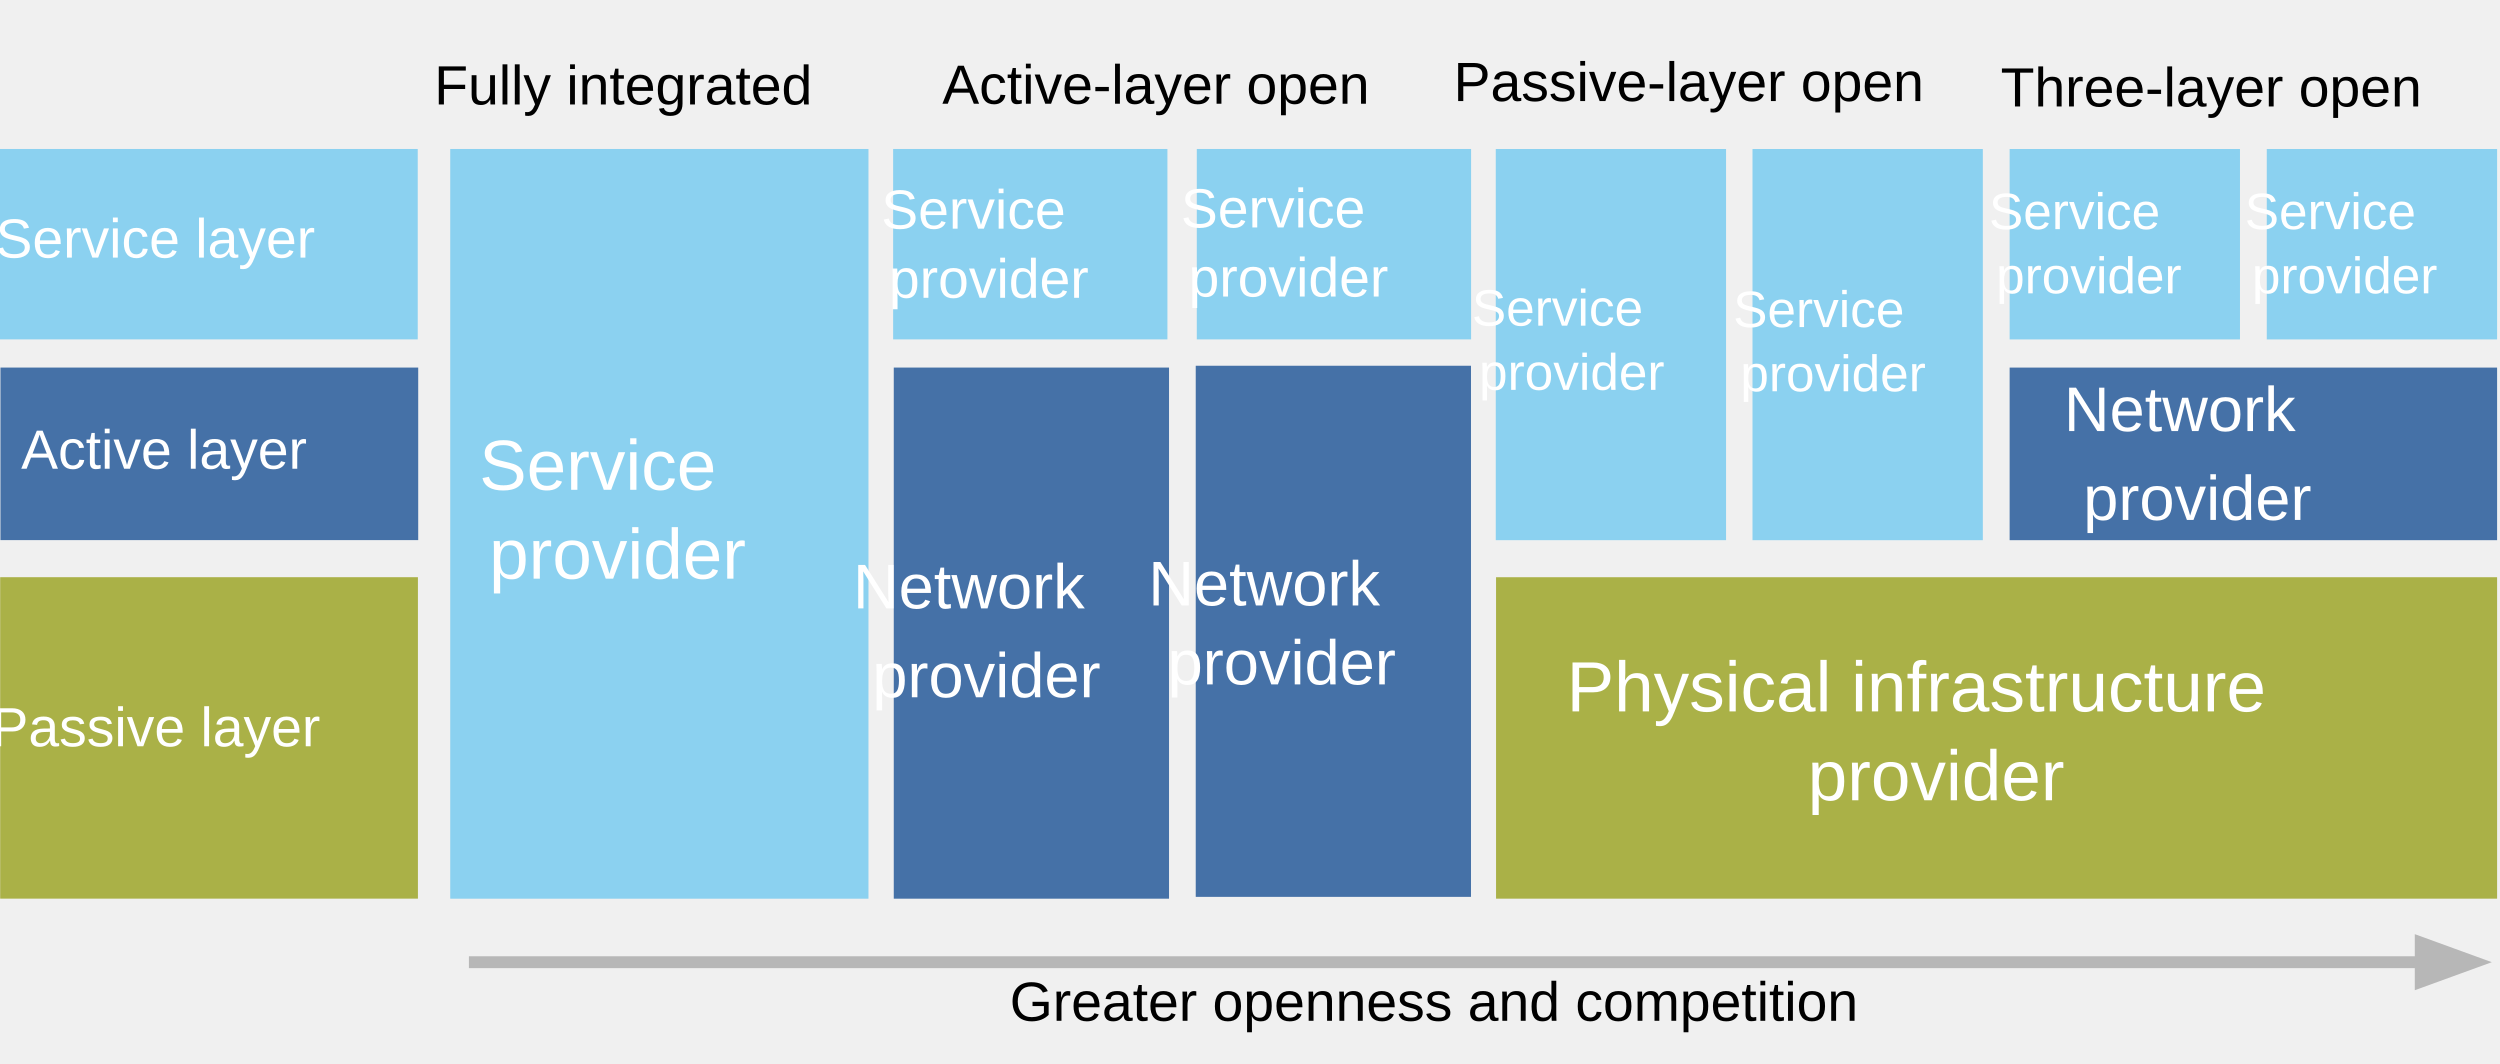
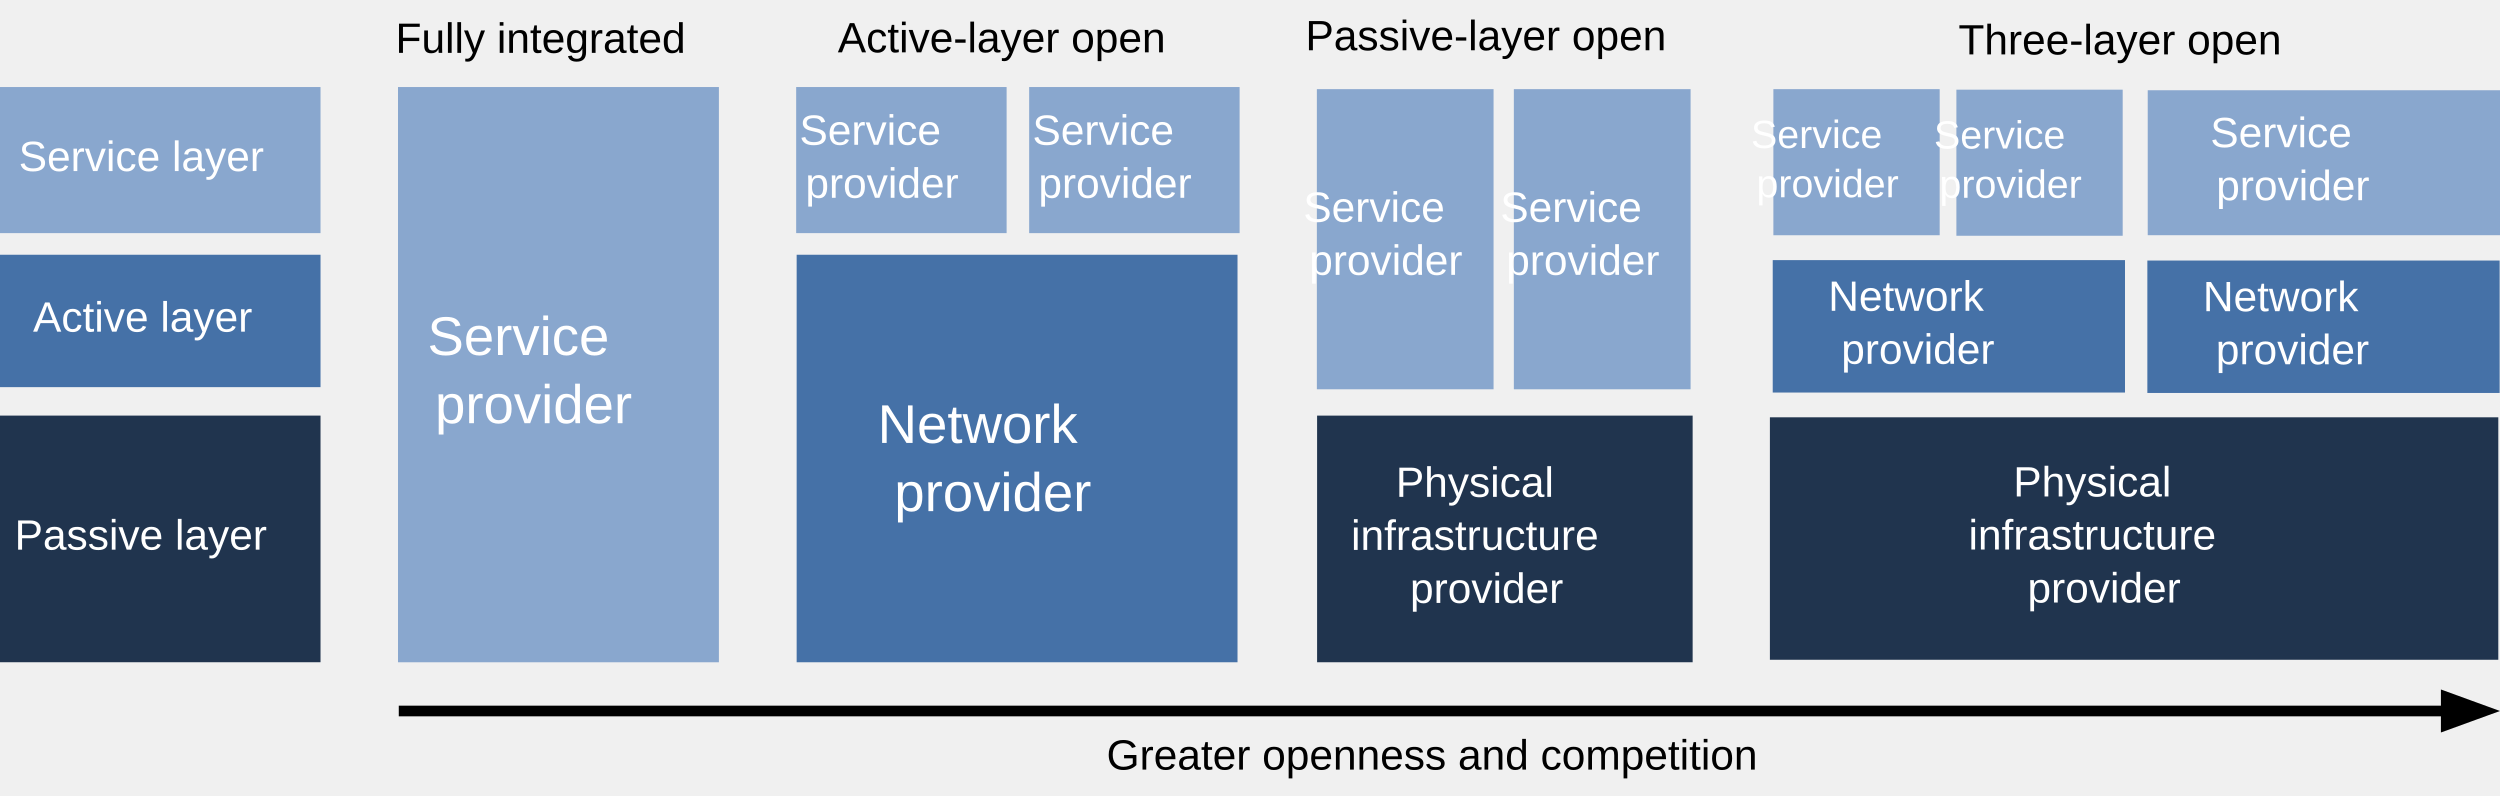
- <svg xmlns="http://www.w3.org/2000/svg" version="1.1" viewBox="0 0 844 359" fill="none" stroke="none" stroke-linecap="square" stroke-miterlimit="10" id="svg109" width="844" height="359">
-   <defs id="defs113" />
-   <clipPath id="p.0">
-     <path d="M 0,0 H 1024 V 768 H 0 Z" clip-rule="nonzero" id="path2" />
-   </clipPath>
-   <g clip-path="url(#p.0)" id="g107">
-     <path fill="#000000" fill-opacity="0" d="M 0,0 H 1024 V 768 H 0 Z" fill-rule="evenodd" id="path5" />
-     <path fill="#aab147" d="M 0.06,194.863 H 141.09 V 303.382 H 0.06 Z" fill-rule="evenodd" id="path7" />
-     <path fill="#4571a7" d="M 0.158,124.089 H 141.188 v 58.253 H 0.158 Z" fill-rule="evenodd" id="path11" />
-     <path fill="#8bd1f0" d="M -2.2047245e-5,50.297 H 141.03 V 114.576 H -2.2047245e-5 Z" fill-rule="evenodd" id="path15" />
-     <path fill="#8bd1f0" d="m 301.52,50.297 h 92.6 v 64.279 h -92.6 z" fill-rule="evenodd" id="path23" />
-     <path fill="#8bd1f0" d="M 152,50.297 H 293.197 V 303.399 H 152 Z" fill-rule="evenodd" id="path29" />
-     <path fill="#4571a7" d="m 301.737,124.089 h 92.926 v 179.307 h -92.926 z" fill-rule="evenodd" id="path35" style="stroke-width:0.691" />
-     <path fill="#4571a7" d="m 403.68,123.476 h 92.926 v 179.307 h -92.926 z" fill-rule="evenodd" id="path35-9" style="stroke-width:0.691" />
-     <path fill="#8bd1f0" d="m 404.039,50.297 h 92.598 v 64.283 h -92.598 z" fill-rule="evenodd" id="path39" />
-     <path fill="#4571a7" d="m 678.452,124.097 h 164.567 v 58.268 h -164.567 z" fill-rule="evenodd" id="path45" />
-     <path fill="#8bd1f0" d="m 678.452,50.304 h 77.764 v 64.283 h -77.764 z" fill-rule="evenodd" id="path51" />
-     <path fill="#aab147" d="m 505.068,194.871 h 337.952 v 108.519 h -337.952 z" fill-rule="evenodd" id="path57" />
-     <path fill="#8bd1f0" d="m 504.968,50.304 h 77.749 V 182.363 h -77.749 z" fill-rule="evenodd" id="path63" />
-     <path fill="#8bd1f0" d="m 591.643,50.304 h 77.764 V 182.367 H 591.643 Z" fill-rule="evenodd" id="path69" />
-     <path fill="#8bd1f0" d="m 765.26,50.304 h 77.764 V 114.588 H 765.26 Z" fill-rule="evenodd" id="path75" />
-     <path fill="#000000" fill-opacity="0" d="M 158.307,324.835 H 841.236" fill-rule="evenodd" id="path81" />
-     <path stroke="#b7b7b7" stroke-width="4" stroke-linejoin="round" stroke-linecap="butt" d="M 158.307,324.835 H 817.236" fill-rule="evenodd" id="path83" />
-     <path fill="#b7b7b7" stroke="#b7b7b7" stroke-width="4" stroke-linecap="butt" d="m 817.236,331.442 18.152,-6.607 -18.152,-6.607 z" fill-rule="evenodd" id="path85" />
-     <path fill="#000000" fill-opacity="0" d="M 271.063,323.921 H 728.48 V 362.693 H 271.063 Z" fill-rule="evenodd" id="path87" />
-     <path fill="#000000" fill-opacity="0" d="M 151.9,1.622 H 292.152 V 40.394 H 151.9 Z" fill-rule="evenodd" id="path91" />
-     <path fill="#000000" fill-opacity="0" d="m 303.9,0 h 190.457 v 38.772 h -190.457 z" fill-rule="evenodd" id="path95" />
-     <path fill="#000000" fill-opacity="0" d="M 506.105,0 H 667.365 V 38.772 H 506.105 Z" fill-rule="evenodd" id="path99" />
-     <path fill="#000000" fill-opacity="0" d="M 679.113,0 H 840.373 V 38.772 H 679.113 Z" fill-rule="evenodd" id="path103" />
-     <text xml:space="preserve" style="font-size:24px;font-family:Arial;-inkscape-font-specification:Arial;text-align:center;text-anchor:middle;fill:#ffffff" x="225.146" y="165.359" id="text271">
-       <tspan id="tspan269" x="225.146" y="165.359">Service</tspan>
-       <tspan x="225.146" y="195.359" id="tspan273">provider</tspan>
-     </text>
-     <text xml:space="preserve" style="font-size:21.333px;font-family:Arial;-inkscape-font-specification:Arial;text-align:center;text-anchor:middle;fill:#ffffff" x="347.844" y="205.399" id="text271-1">
-       <tspan id="tspan269-3" x="347.844" y="205.399">Network</tspan>
-       <tspan x="347.844" y="235.399" id="tspan273-8">provider</tspan>
-     </text>
-     <text xml:space="preserve" style="font-size:21.333px;font-family:Arial;-inkscape-font-specification:Arial;text-align:center;text-anchor:middle;fill:#ffffff" x="447.535" y="204.393" id="text271-1-86">
-       <tspan id="tspan269-3-5" x="447.535" y="204.393">Network</tspan>
-       <tspan x="447.535" y="231.059" id="tspan273-8-76">provider</tspan>
-     </text>
-     <text xml:space="preserve" style="font-size:24px;font-family:Arial;-inkscape-font-specification:Arial;text-align:center;text-anchor:middle;fill:#ffffff" x="670.294" y="240.162" id="text271-1-8">
-       <tspan id="tspan269-3-78" x="670.294" y="240.162">Physical infrastructure</tspan>
-       <tspan x="670.294" y="270.162" id="tspan273-8-7">provider</tspan>
-     </text>
-     <text xml:space="preserve" style="font-size:21.333px;font-family:Arial;-inkscape-font-specification:Arial;text-align:center;text-anchor:middle;fill:#ffffff" x="756.648" y="145.54" id="text271-1-6">
-       <tspan id="tspan269-3-7" x="756.648" y="145.54">Network</tspan>
-       <tspan x="756.648" y="175.54" id="tspan273-8-8">provider</tspan>
-     </text>
-     <text xml:space="preserve" style="font-size:18.667px;font-family:Arial;-inkscape-font-specification:Arial;text-align:center;text-anchor:middle;fill:#ffffff" x="346.791" y="77.194" id="text271-9">
-       <tspan id="tspan269-8" x="346.791" y="77.194">Service</tspan>
-       <tspan x="346.791" y="100.527" id="tspan273-6">provider</tspan>
-     </text>
-     <text xml:space="preserve" style="font-size:18.667px;font-family:Arial;-inkscape-font-specification:Arial;text-align:center;text-anchor:middle;fill:#ffffff" x="65.401" y="86.977" id="text271-9-0">
-       <tspan x="65.401" y="86.977" id="tspan273-6-9">Service layer</tspan>
-     </text>
-     <text xml:space="preserve" style="font-size:18.667px;font-family:Arial;-inkscape-font-specification:Arial;text-align:center;text-anchor:middle;fill:#ffffff" x="447.946" y="76.78" id="text271-9-7">
-       <tspan id="tspan269-8-0" x="447.946" y="76.78">Service</tspan>
-       <tspan x="447.946" y="100.113" id="tspan273-6-3">provider</tspan>
-     </text>
-     <path style="fill:#ffffff" d="m 370.22,225.072 0.919,-1.837" id="path452" />
-     <text xml:space="preserve" style="font-size:17.333px;font-family:Arial;-inkscape-font-specification:Arial;text-align:center;text-anchor:middle;fill:#ffffff" x="542.673" y="109.943" id="text271-9-7-1">
-       <tspan id="tspan269-8-0-3" x="542.673" y="109.943">Service</tspan>
-       <tspan x="542.673" y="131.61" id="tspan273-6-3-7">provider</tspan>
-     </text>
-     <text xml:space="preserve" style="font-size:17.333px;font-family:Arial;-inkscape-font-specification:Arial;text-align:center;text-anchor:middle;fill:#ffffff" x="630.883" y="110.424" id="text271-9-7-1-4">
-       <tspan id="tspan269-8-0-3-3" x="630.883" y="110.424">Service</tspan>
-       <tspan x="630.883" y="132.09" id="tspan273-6-3-7-6">provider</tspan>
-     </text>
-     <text xml:space="preserve" style="font-size:17.333px;font-family:Arial;-inkscape-font-specification:Arial;text-align:center;text-anchor:middle;fill:#ffffff" x="717.237" y="77.352" id="text271-9-7-1-9">
-       <tspan id="tspan269-8-0-3-1" x="717.237" y="77.352">Service</tspan>
-       <tspan x="717.237" y="99.019" id="tspan273-6-3-7-7">provider</tspan>
-     </text>
-     <text xml:space="preserve" style="font-size:17.333px;font-family:Arial;-inkscape-font-specification:Arial;text-align:center;text-anchor:middle;fill:#ffffff" x="803.591" y="77.352" id="text271-9-7-1-8">
-       <tspan id="tspan269-8-0-3-8" x="803.591" y="77.352">Service</tspan>
-       <tspan x="803.591" y="99.019" id="tspan273-6-3-7-3">provider</tspan>
-     </text>
-     <text xml:space="preserve" style="font-size:18.667px;font-family:Arial;-inkscape-font-specification:Arial;text-align:center;text-anchor:middle;fill:#ffffff" x="68.353" y="158.247" id="text271-9-0-3">
-       <tspan x="68.353" y="158.247" id="tspan273-6-9-8">Active layer</tspan>
-     </text>
-     <text xml:space="preserve" style="font-size:18.667px;font-family:Arial;-inkscape-font-specification:Arial;text-align:center;text-anchor:middle;fill:#ffffff" x="65.597" y="251.95" id="text271-9-0-4">
-       <tspan x="65.597" y="251.95" id="tspan273-6-9-80">Passive layer</tspan>
-     </text>
-     <text xml:space="preserve" style="font-size:18.667px;font-family:Arial;-inkscape-font-specification:Arial;text-align:center;text-anchor:middle;fill:#ffffff" x="497.066" y="344.621" id="text271-9-0-4-4">
-       <tspan x="497.066" y="344.621" id="tspan273-6-9-80-3" style="fill:#000000">Greater openness and competition</tspan>
-     </text>
-     <text xml:space="preserve" style="font-size:18.667px;font-family:Arial;-inkscape-font-specification:Arial;text-align:center;text-anchor:middle;fill:#ffffff" x="223.38" y="35.256" id="text271-9-0-4-4-8">
-       <tspan x="223.38" y="35.256" id="tspan273-6-9-80-3-2" style="fill:#000000">Fully integrated</tspan>
-     </text>
-     <text xml:space="preserve" style="font-size:18.667px;font-family:Arial;-inkscape-font-specification:Arial;text-align:center;text-anchor:middle;fill:#ffffff" x="403.201" y="35.033" id="text271-9-0-4-4-8-1">
-       <tspan x="403.201" y="35.033" id="tspan273-6-9-80-3-2-8" style="fill:#000000">Active-layer open</tspan>
-     </text>
-     <text xml:space="preserve" style="font-size:18.667px;font-family:Arial;-inkscape-font-specification:Arial;text-align:center;text-anchor:middle;fill:#ffffff" x="583.087" y="34.114" id="text271-9-0-4-4-8-1-6">
-       <tspan x="583.087" y="34.114" id="tspan273-6-9-80-3-2-8-4" style="fill:#000000">Passive-layer open</tspan>
-     </text>
-     <text xml:space="preserve" style="font-size:18.667px;font-family:Arial;-inkscape-font-specification:Arial;text-align:center;text-anchor:middle;fill:#ffffff" x="759.47" y="35.951" id="text271-9-0-4-4-8-1-7">
-       <tspan x="759.47" y="35.951" id="tspan273-6-9-80-3-2-8-5" style="fill:#000000">Three-layer open</tspan>
+ <svg xmlns="http://www.w3.org/2000/svg" version="1.1" viewBox="0 0 1100 350" fill="none" stroke="none" stroke-linecap="square" stroke-miterlimit="10" id="svg109" width="1100" height="350">
+   <defs id="defs113">
+     <rect x="1034.411" y="314.182" width="368.383" height="124.019" id="rect1343" />
+   </defs>
+   <g id="g1631" transform="translate(0.6202925,-12)">
+     <path stroke="#b7b7b7" stroke-width="4.674" stroke-linejoin="round" stroke-linecap="butt" d="M 174.843,324.835 H 1074.461" fill-rule="evenodd" id="path83" style="stroke:#000000;stroke-opacity:1" />
+     <path fill="#b7b7b7" stroke="#b7b7b7" stroke-width="4" stroke-linecap="butt" d="m 1075.38,331.442 18.152,-6.607 -18.152,-6.607 z" fill-rule="evenodd" id="path85" style="fill:#000000;fill-opacity:1;stroke:#000000;stroke-opacity:1" />
+   </g>
+   <path fill="#aab147" d="M 0,182.863 H 141.03 V 291.382 H 0 Z" fill-rule="evenodd" id="path7" style="fill:#20344e;fill-opacity:1" />
+   <path fill="#4571a7" d="m 0,112.089 h 141.03 v 58.253 H 0 Z" fill-rule="evenodd" id="path11" />
+   <path fill="#8bd1f0" d="M 0,38.297 H 141.03 V 102.576 H 0 Z" fill-rule="evenodd" id="path15" style="fill:#89a7ce;fill-opacity:1" />
+   <text xml:space="preserve" style="font-size:18.667px;font-family:Arial;-inkscape-font-specification:Arial;text-align:center;text-anchor:middle;fill:#ffffff" x="69.968" y="75.267" id="text271-9-0">
+     <tspan x="69.968" y="75.267" id="tspan273-6-9">Service layer</tspan>
+   </text>
+   <text xml:space="preserve" style="font-size:18.667px;font-family:Arial;-inkscape-font-specification:Arial;text-align:center;text-anchor:middle;fill:#ffffff" x="70.559" y="145.933" id="text271-9-0-3">
+     <tspan x="70.559" y="145.933" id="tspan273-6-9-8">Active layer</tspan>
+   </text>
+   <text xml:space="preserve" style="font-size:18.667px;font-family:Arial;-inkscape-font-specification:Arial;text-align:center;text-anchor:middle;fill:#ffffff" x="69.727" y="241.84" id="text271-9-0-4">
+     <tspan x="69.727" y="241.84" id="tspan273-6-9-80">Passive layer</tspan>
+   </text>
+   <text xml:space="preserve" style="font-size:18.667px;font-family:Arial;-inkscape-font-specification:Arial;text-align:center;text-anchor:middle;fill:#ffffff" x="637.877" y="338.621" id="text271-9-0-4-4">
+     <tspan x="637.877" y="338.621" id="tspan273-6-9-80-3" style="fill:#000000">Greater openness and competition</tspan>
+   </text>
+   <path fill="#8bd1f0" d="M 175.122,38.297 H 316.318 V 291.399 H 175.122 Z" fill-rule="evenodd" id="path29" style="fill:#89a7ce;fill-opacity:1" />
+   <text xml:space="preserve" style="font-style:normal;font-variant:normal;font-weight:normal;font-stretch:normal;font-size:24px;font-family:Arial;-inkscape-font-specification:'Arial, Normal';font-variant-ligatures:normal;font-variant-caps:normal;font-variant-numeric:normal;font-variant-east-asian:normal;text-align:center;text-anchor:middle;fill:#ffffff" x="244.765" y="156.199" id="text271">
+     <tspan id="tspan269" x="244.765" y="156.199">Service</tspan>
+     <tspan x="244.765" y="186.199" id="tspan273">provider</tspan>
+   </text>
+   <text xml:space="preserve" style="font-size:18.667px;font-family:Arial;-inkscape-font-specification:Arial;text-align:center;text-anchor:middle;fill:#ffffff" x="245.629" y="23.256" id="text271-9-0-4-4-8">
+     <tspan x="245.629" y="23.256" id="tspan273-6-9-80-3-2" style="fill:#000000">Fully integrated</tspan>
+   </text>
+   <path fill="#4571a7" d="m 350.528,112.089 h 193.979 v 179.307 H 350.528 Z" fill-rule="evenodd" id="path35" style="stroke-width:0.998" />
+   <path fill="#8bd1f0" d="m 350.31,38.297 h 92.6 v 64.279 H 350.31 Z" fill-rule="evenodd" id="path23" style="fill:#89a7ce;fill-opacity:1" />
+   <path fill="#8bd1f0" d="m 452.83,38.297 h 92.598 v 64.283 h -92.598 z" fill-rule="evenodd" id="path39" style="fill:#89a7ce;fill-opacity:1" />
+   <text xml:space="preserve" style="font-style:normal;font-variant:normal;font-weight:normal;font-stretch:normal;font-size:24px;font-family:Arial;-inkscape-font-specification:'Arial, Normal';font-variant-ligatures:normal;font-variant-caps:normal;font-variant-numeric:normal;font-variant-east-asian:normal;text-align:center;text-anchor:middle;fill:#ffffff" x="446.843" y="194.902" id="text271-1">
+     <tspan id="tspan269-3" x="446.843" y="194.902">Network</tspan>
+     <tspan x="446.843" y="224.902" id="tspan273-8">provider</tspan>
+   </text>
+   <text xml:space="preserve" style="font-style:normal;font-variant:normal;font-weight:normal;font-stretch:normal;font-size:18.667px;font-family:Arial;-inkscape-font-specification:'Arial, Normal';font-variant-ligatures:normal;font-variant-caps:normal;font-variant-numeric:normal;font-variant-east-asian:normal;text-align:center;text-anchor:middle;fill:#ffffff" x="395.867" y="63.709" id="text271-9">
+     <tspan id="tspan269-8" x="395.867" y="63.709">Service</tspan>
+     <tspan x="395.867" y="87.043" id="tspan273-6">provider</tspan>
+   </text>
+   <text xml:space="preserve" style="font-style:normal;font-variant:normal;font-weight:normal;font-stretch:normal;font-size:18.667px;font-family:Arial;-inkscape-font-specification:'Arial, Normal';font-variant-ligatures:normal;font-variant-caps:normal;font-variant-numeric:normal;font-variant-east-asian:normal;text-align:center;text-anchor:middle;fill:#ffffff" x="498.386" y="63.712" id="text271-9-7">
+     <tspan id="tspan269-8-0" x="498.386" y="63.712">Service</tspan>
+     <tspan x="498.386" y="87.045" id="tspan273-6-3">provider</tspan>
+   </text>
+   <text xml:space="preserve" style="font-size:18.667px;font-family:Arial;-inkscape-font-specification:Arial;text-align:center;text-anchor:middle;fill:#ffffff" x="448.526" y="23.033" id="text271-9-0-4-4-8-1">
+     <tspan x="448.526" y="23.033" id="tspan273-6-9-80-3-2-8" style="fill:#000000">Active-layer open</tspan>
+   </text>
+   <path fill="#aab147" d="M 579.52,182.871 H 744.764 V 291.39 H 579.52 Z" fill-rule="evenodd" id="path57" style="fill:#20344e;fill-opacity:1;stroke-width:0.699" />
+   <path fill="#8bd1f0" d="m 579.42,39.223 h 77.749 V 171.282 h -77.749 z" fill-rule="evenodd" id="path63" style="fill:#89a7ce;fill-opacity:1" />
+   <path fill="#8bd1f0" d="m 666.095,39.223 h 77.764 V 171.286 H 666.095 Z" fill-rule="evenodd" id="path69" style="fill:#89a7ce;fill-opacity:1" />
+   <text xml:space="preserve" style="font-style:normal;font-variant:normal;font-weight:normal;font-stretch:normal;font-size:18.667px;font-family:Arial;-inkscape-font-specification:'Arial, Normal';font-variant-ligatures:normal;font-variant-caps:normal;font-variant-numeric:normal;font-variant-east-asian:normal;text-align:center;text-anchor:middle;fill:#ffffff" x="661.91" y="218.624" id="text271-1-8">
+     <tspan id="tspan269-3-78" x="661.91" y="218.624">Physical</tspan>
+     <tspan x="661.91" y="241.957" id="tspan9555">infrastructure</tspan>
+     <tspan x="661.91" y="265.29" id="tspan273-8-7">provider</tspan>
+   </text>
+   <text xml:space="preserve" style="font-style:normal;font-variant:normal;font-weight:normal;font-stretch:normal;font-size:18.667px;font-family:Arial;-inkscape-font-specification:'Arial, Normal';font-variant-ligatures:normal;font-variant-caps:normal;font-variant-numeric:normal;font-variant-east-asian:normal;text-align:center;text-anchor:middle;fill:#ffffff" x="617.552" y="97.607" id="text271-9-7-1">
+     <tspan id="tspan269-8-0-3" x="617.552" y="97.607">Service</tspan>
+     <tspan x="617.552" y="120.941" id="tspan273-6-3-7">provider</tspan>
+   </text>
+   <text xml:space="preserve" style="font-style:normal;font-variant:normal;font-weight:normal;font-stretch:normal;font-size:18.667px;font-family:Arial;-inkscape-font-specification:'Arial, Normal';font-variant-ligatures:normal;font-variant-caps:normal;font-variant-numeric:normal;font-variant-east-asian:normal;text-align:center;text-anchor:middle;fill:#ffffff" x="704.234" y="97.609" id="text271-9-7-1-4">
+     <tspan id="tspan269-8-0-3-3" x="704.234" y="97.609">Service</tspan>
+     <tspan x="704.234" y="120.943" id="tspan273-6-3-7-6">provider</tspan>
+   </text>
+   <text xml:space="preserve" style="font-size:18.667px;font-family:Arial;-inkscape-font-specification:Arial;text-align:center;text-anchor:middle;fill:#ffffff" x="661.562" y="22.114" id="text271-9-0-4-4-8-1-6">
+     <tspan x="661.562" y="22.114" id="tspan273-6-9-80-3-2-8-4" style="fill:#000000">Passive-layer open</tspan>
+   </text>
+   <g id="g1352" transform="translate(100,-12)">
+     <path fill="#aab147" d="M 678.756,195.616 H 999.254 V 302.298 H 678.756 Z" fill-rule="evenodd" id="path57-4" style="fill:#20344e;fill-opacity:1;stroke-width:0.966" />
+     <text xml:space="preserve" style="font-style:normal;font-variant:normal;font-weight:normal;font-stretch:normal;font-size:18.667px;font-family:Arial;-inkscape-font-specification:'Arial, Normal';font-variant-ligatures:normal;font-variant-caps:normal;font-variant-numeric:normal;font-variant-east-asian:normal;text-align:center;text-anchor:middle;fill:#ffffff" x="838.772" y="230.45" id="text271-1-8-9">
+       <tspan id="tspan269-3-78-1" x="838.772" y="230.45">Physical</tspan>
+       <tspan x="838.772" y="253.783" id="tspan9555-7">infrastructure</tspan>
+       <tspan x="838.772" y="277.116" id="tspan273-8-7-5">provider</tspan>
    </text>
  </g>
+   <g id="g1362" transform="translate(100,-9.645625)">
+     <path fill="#4571a7" d="m 680,124.097 h 155 v 58.268 H 680 Z" fill-rule="evenodd" id="path45" style="stroke-width:0.97" />
+     <text xml:space="preserve" style="font-style:normal;font-variant:normal;font-weight:normal;font-stretch:normal;font-size:18.667px;font-family:Arial;-inkscape-font-specification:'Arial, Normal';font-variant-ligatures:normal;font-variant-caps:normal;font-variant-numeric:normal;font-variant-east-asian:normal;text-align:center;text-anchor:middle;fill:#ffffff" x="756.826" y="146.39" id="text271-1-6">
+       <tspan id="tspan269-3-7" x="756.826" y="146.39">Network</tspan>
+       <tspan x="756.826" y="169.724" id="tspan273-8-8">provider</tspan>
+     </text>
+     <path fill="#4571a7" d="m 844.835,124.282 h 155 v 58.268 H 844.835 Z" fill-rule="evenodd" id="path45-9" style="stroke-width:0.97" />
+     <text xml:space="preserve" style="font-style:normal;font-variant:normal;font-weight:normal;font-stretch:normal;font-size:18.667px;font-family:Arial;-inkscape-font-specification:'Arial, Normal';font-variant-ligatures:normal;font-variant-caps:normal;font-variant-numeric:normal;font-variant-east-asian:normal;text-align:center;text-anchor:middle;fill:#ffffff" x="921.66" y="146.576" id="text271-1-6-1">
+       <tspan id="tspan269-3-7-7" x="921.66" y="146.576">Network</tspan>
+       <tspan x="921.66" y="169.909" id="tspan273-8-8-2">provider</tspan>
+     </text>
+   </g>
+   <g id="g1376" transform="translate(100,-12)">
+     <path fill="#4571a7" d="M 845,51.708 H 1000 V 115.488 H 845 Z" fill-rule="evenodd" id="path45-9-8" style="fill:#89a7ce;fill-opacity:1;stroke-width:1.015" />
+     <text xml:space="preserve" style="font-style:normal;font-variant:normal;font-weight:normal;font-stretch:normal;font-size:18.667px;font-family:Arial;-inkscape-font-specification:'Arial, Normal';font-variant-ligatures:normal;font-variant-caps:normal;font-variant-numeric:normal;font-variant-east-asian:normal;text-align:center;text-anchor:middle;fill:#ffffff" x="921.826" y="76.758" id="text271-1-6-1-0">
+       <tspan id="tspan269-3-7-7-4" x="921.826" y="76.758">Service</tspan>
+       <tspan x="921.826" y="100.091" id="tspan273-8-8-2-6">provider</tspan>
+     </text>
+     <path fill="#8bd1f0" d="m 680.289,51.223 h 73.17 v 64.283 h -73.17 z" fill-rule="evenodd" id="path51" style="fill:#89a7ce;fill-opacity:1;stroke-width:0.97" />
+     <path fill="#8bd1f0" d="m 760.812,51.456 h 73.17 v 64.283 h -73.17 z" fill-rule="evenodd" id="path51-4" style="fill:#89a7ce;fill-opacity:1;stroke-width:0.97" />
+     <text xml:space="preserve" style="font-style:normal;font-variant:normal;font-weight:normal;font-stretch:normal;font-size:17.333px;font-family:Arial;-inkscape-font-specification:'Arial, Normal';font-variant-ligatures:normal;font-variant-caps:normal;font-variant-numeric:normal;font-variant-east-asian:normal;text-align:center;text-anchor:middle;fill:#ffffff" x="716.184" y="77.119" id="text271-9-7-1-9">
+       <tspan id="tspan269-8-0-3-1" x="716.184" y="77.119">Service</tspan>
+       <tspan x="716.184" y="98.785" id="tspan273-6-3-7-7">provider</tspan>
+     </text>
+     <text xml:space="preserve" style="font-style:normal;font-variant:normal;font-weight:normal;font-stretch:normal;font-size:17.333px;font-family:Arial;-inkscape-font-specification:'Arial, Normal';font-variant-ligatures:normal;font-variant-caps:normal;font-variant-numeric:normal;font-variant-east-asian:normal;text-align:center;text-anchor:middle;fill:#ffffff" x="796.707" y="77.352" id="text271-9-7-1-9-7">
+       <tspan id="tspan269-8-0-3-1-1" x="796.707" y="77.352">Service</tspan>
+       <tspan x="796.707" y="99.019" id="tspan273-6-3-7-7-3">provider</tspan>
+     </text>
+   </g>
+   <text xml:space="preserve" style="font-size:18.667px;font-family:Arial;-inkscape-font-specification:Arial;text-align:center;text-anchor:middle;fill:#ffffff" x="940.568" y="23.951" id="text271-9-0-4-4-8-1-7">
+     <tspan x="940.568" y="23.951" id="tspan273-6-9-80-3-2-8-5" style="fill:#000000">Three-layer open</tspan>
+   </text>
+   <text xml:space="preserve" id="text1341" style="font-style:normal;font-variant:normal;font-weight:normal;font-stretch:normal;font-size:17.333px;font-family:Arial;-inkscape-font-specification:'Arial, Normal';font-variant-ligatures:normal;font-variant-caps:normal;font-variant-numeric:normal;font-variant-east-asian:normal;text-align:center;white-space:pre;shape-inside:url(#rect1343);display:inline;fill:#89a7ce;fill-opacity:1;stroke:#000000" />
</svg>
